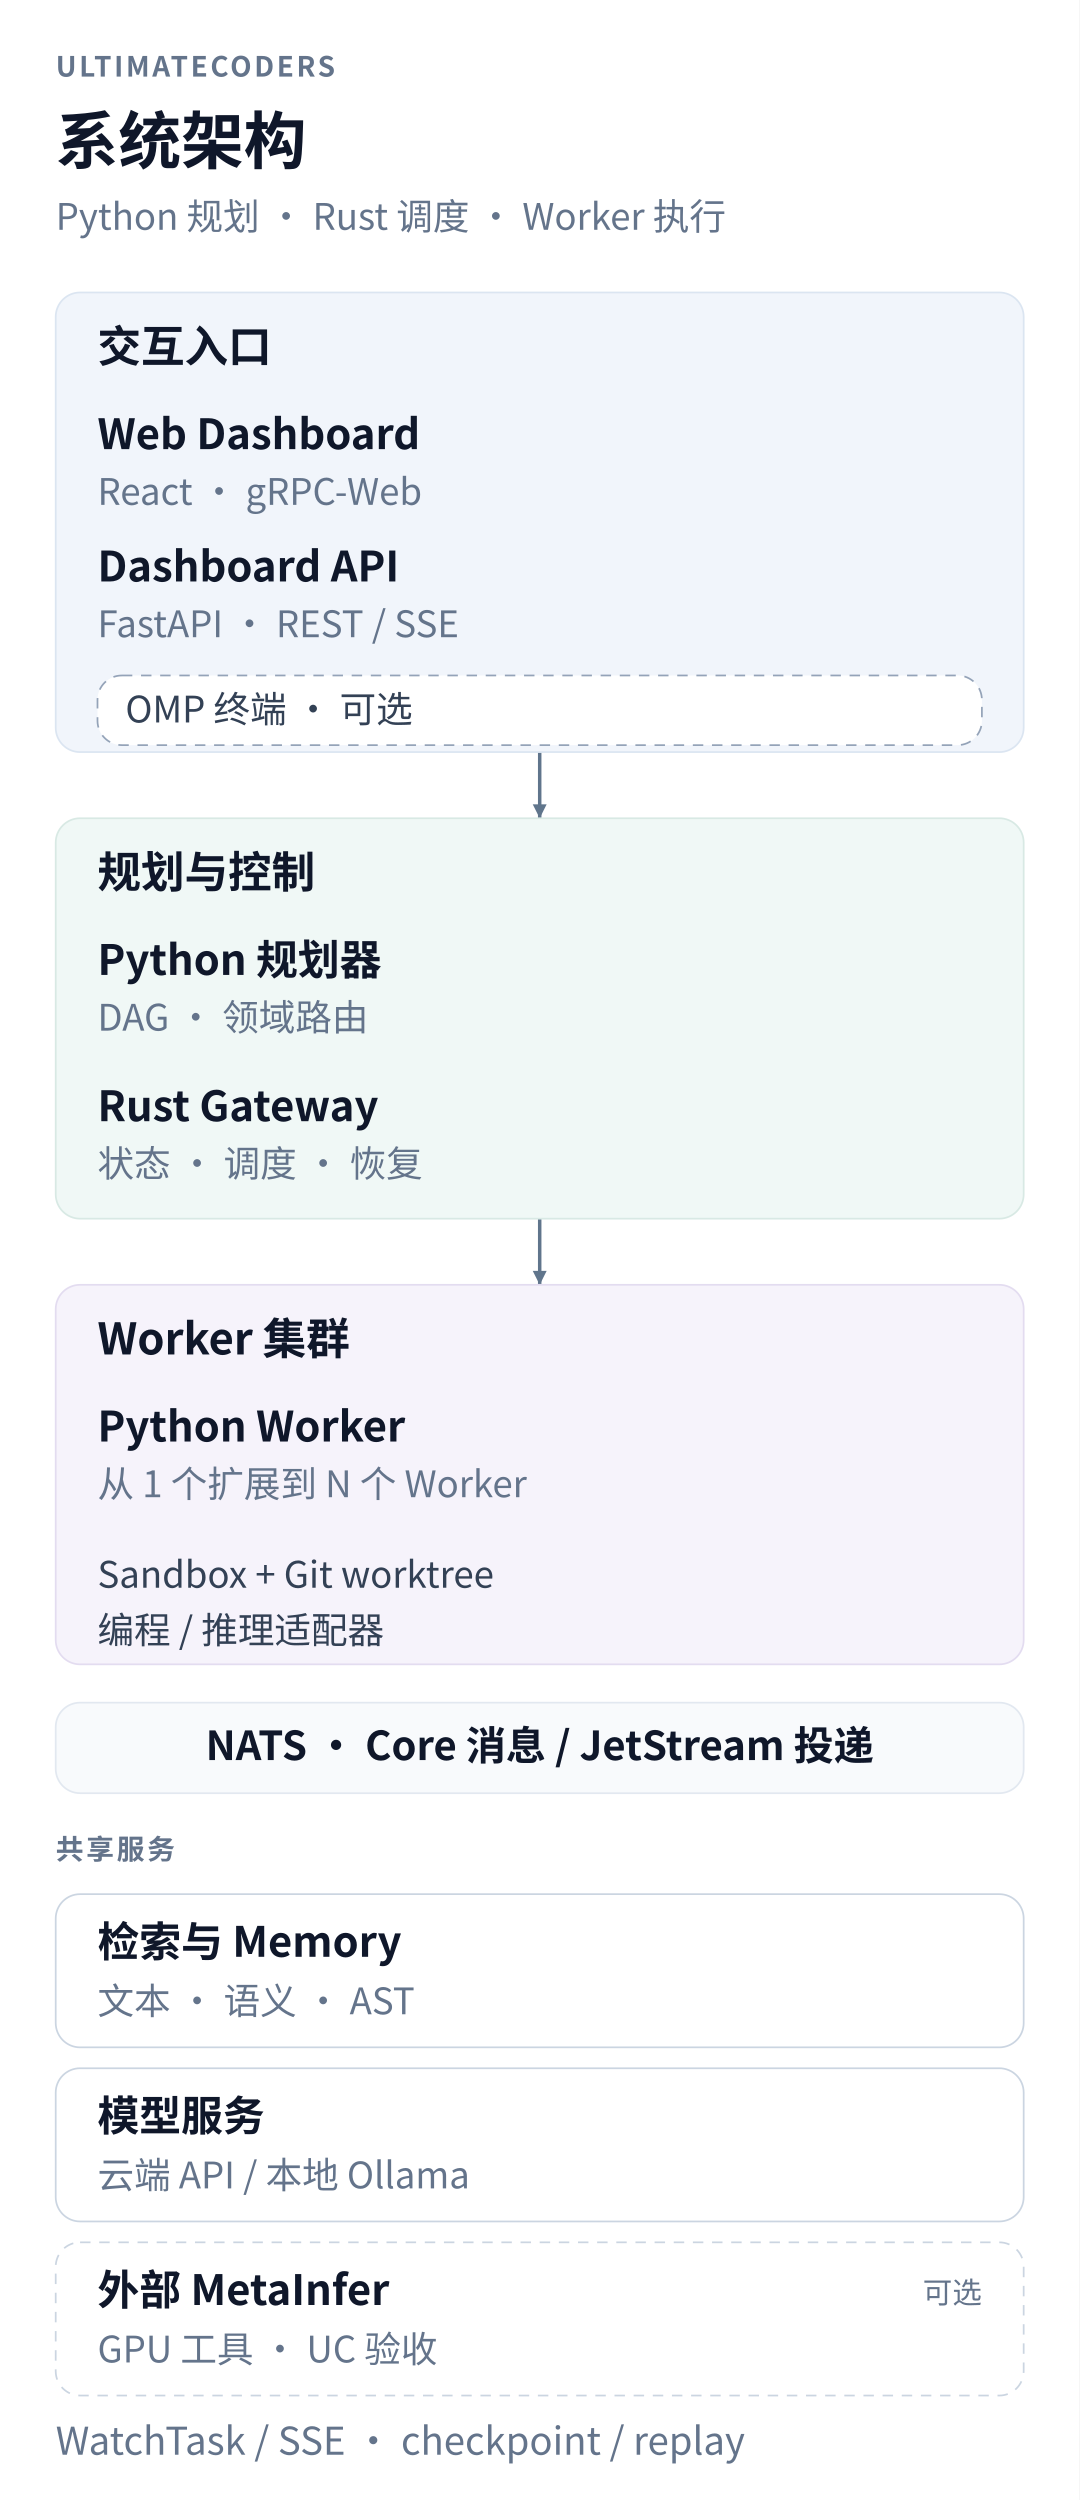
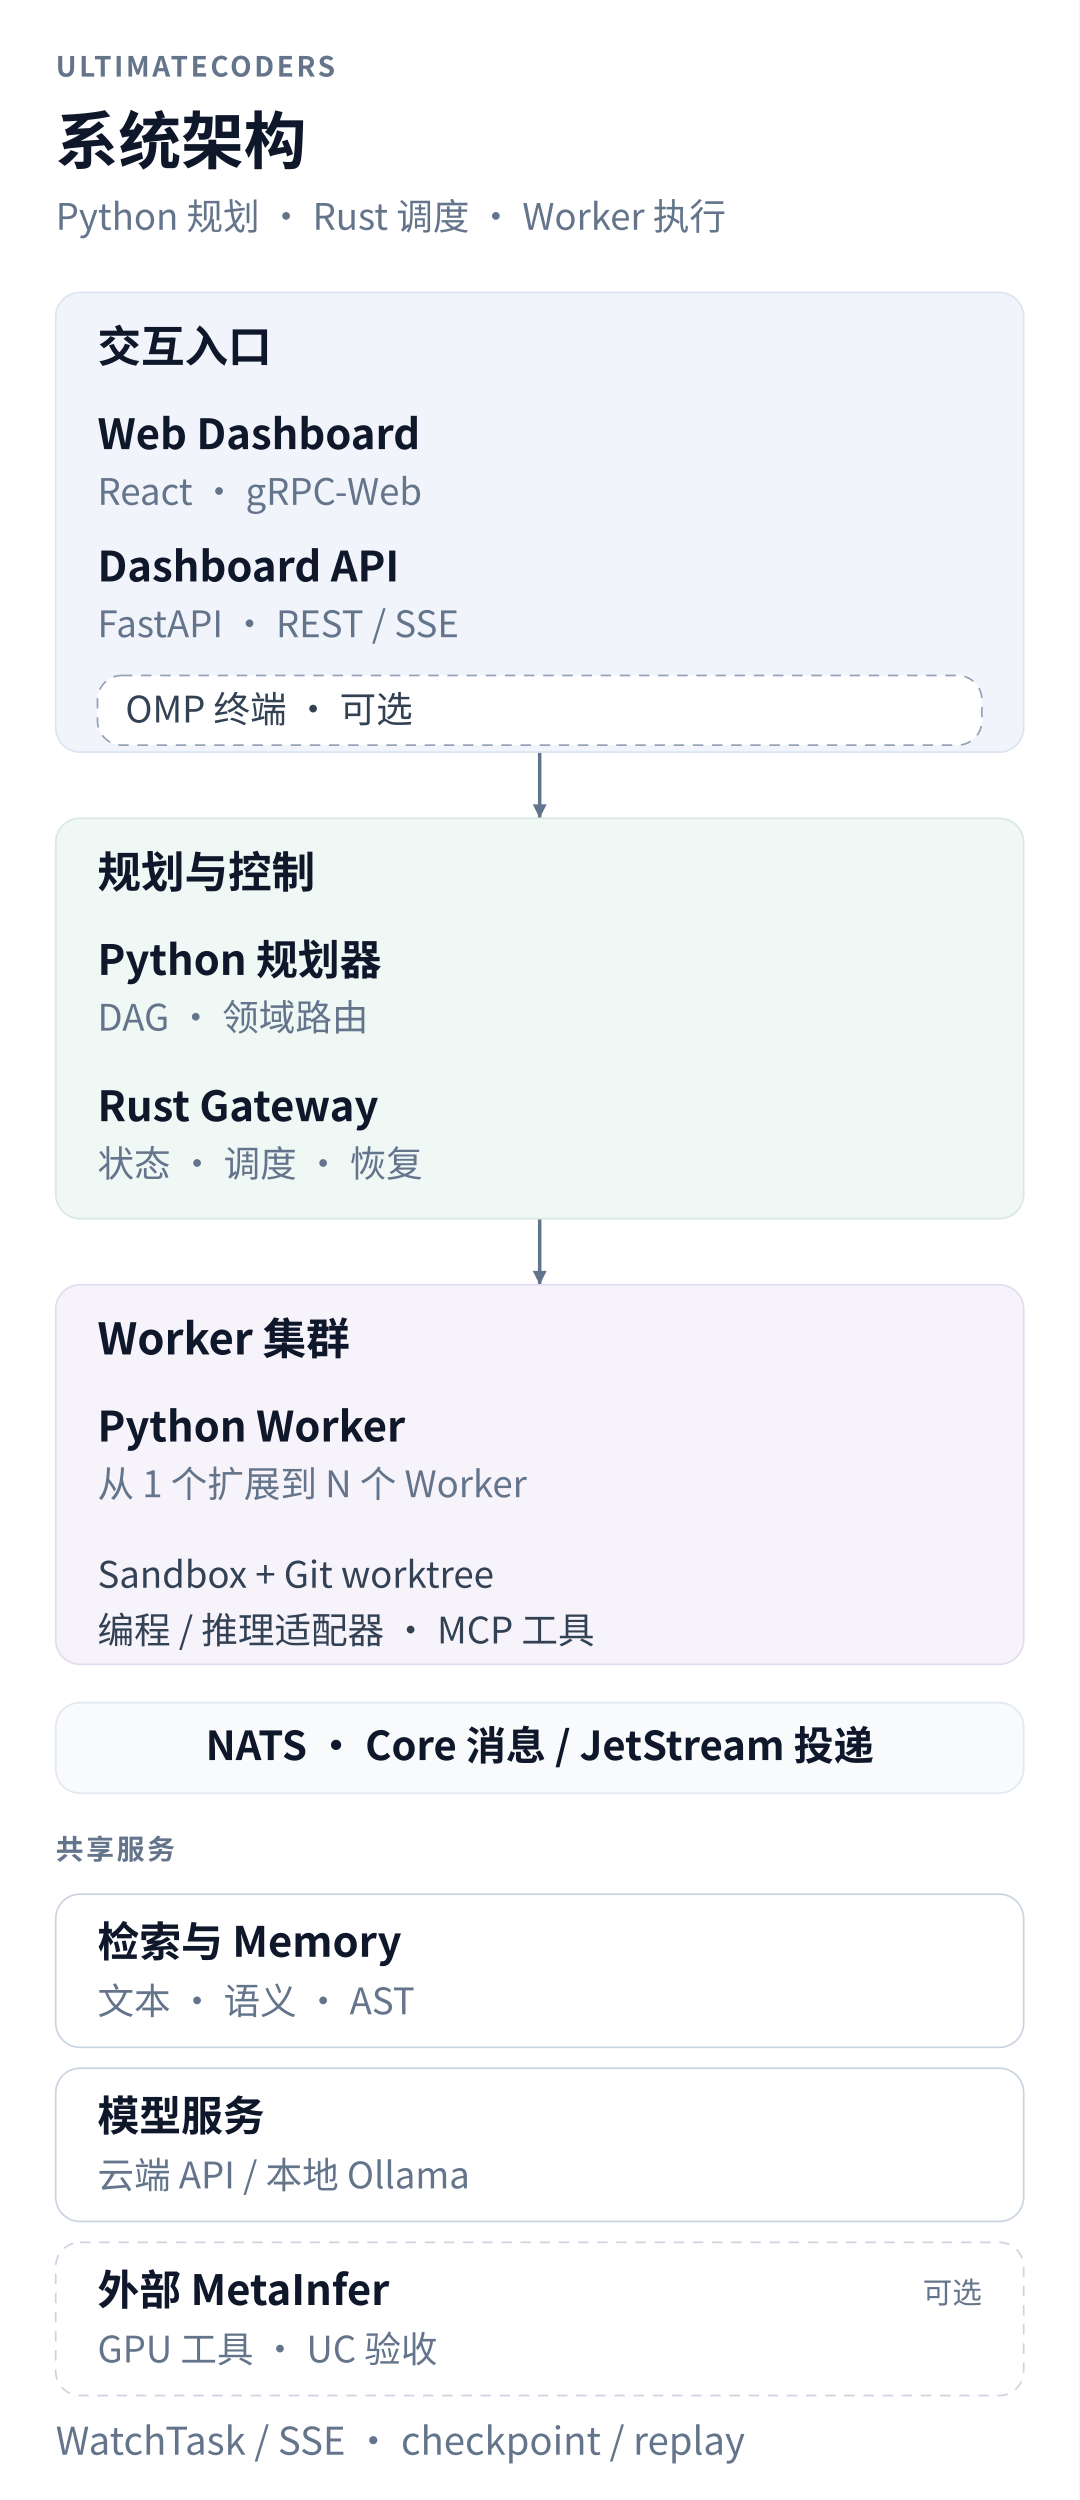
<svg xmlns="http://www.w3.org/2000/svg" width="620" height="1436" viewBox="0 0 620 1436" preserveAspectRatio="xMidYMid meet" xml:lang="zh-CN" role="img" aria-labelledby="title desc">
  <defs>
    <marker id="arrow" viewBox="0 0 10 10" refX="9" refY="5" markerWidth="10" markerHeight="10" markerUnits="userSpaceOnUse" orient="auto-start-reverse">
      <path d="M1 1 L9 5 L1 9 Z" fill="#60758c" />
    </marker>
    <style>
      text { font-family: "Segoe UI", "Microsoft YaHei", "PingFang SC", "Noto Sans CJK SC", Arial, sans-serif; fill: #334155; }
      .heading { font-weight: 600; fill: #0f172a; }
      .section { font-weight: 600; letter-spacing: 1.5px; }
      .muted { fill: #64748b; }
      .connector { fill: none; stroke: #60758c; stroke-width: 2; stroke-linejoin: round; }
    </style>
  </defs>
  <rect width="620" height="1436" fill="#ffffff" />
  <text x="32" y="44" font-size="16" class="section muted" text-anchor="start">ULTIMATECODERS</text>
  <text x="32" y="94" font-size="36" class="heading" text-anchor="start">系统架构</text>
  <text x="32" y="132" font-size="21" class="muted" text-anchor="start">Python 规划 · Rust 调度 · Worker 执行</text>
  <path d="M310 432 V470" class="connector" marker-end="url(#arrow)" />
  <path d="M310 700 V738" class="connector" marker-end="url(#arrow)" />
  <rect x="32" y="168" width="556" height="264" rx="14" fill="#f1f5fb" stroke="#dbe5f1" />
  <text x="56" y="208" font-size="25" class="heading" text-anchor="start">交互入口</text>
  <rect x="32" y="470" width="556" height="230" rx="14" fill="#f0f8f6" stroke="#d8e9e4" />
  <text x="56" y="510" font-size="25" class="heading" text-anchor="start">规划与控制</text>
  <rect x="32" y="738" width="556" height="218" rx="14" fill="#f6f3fb" stroke="#e3dcf0" />
  <text x="56" y="778" font-size="25" class="heading" text-anchor="start">Worker 集群</text>
  <text x="56" y="258" font-size="24" class="heading" text-anchor="start">Web Dashboard</text>
  <text x="56" y="290" font-size="21" class="muted" text-anchor="start">React · gRPC-Web</text>
  <text x="56" y="334" font-size="24" class="heading" text-anchor="start">Dashboard API</text>
  <text x="56" y="366" font-size="21" class="muted" text-anchor="start">FastAPI · REST / SSE</text>
  <rect x="56" y="388" width="508" height="40" rx="14" fill="#ffffff" stroke="#94a3b8" stroke-dasharray="6 5" />
  <text x="72" y="415" font-size="21" class="" text-anchor="start">OMP 终端 · 可选</text>
  <text x="56" y="560" font-size="24" class="heading" text-anchor="start">Python 规划器</text>
  <text x="56" y="592" font-size="21" class="muted" text-anchor="start">DAG · 领域路由</text>
  <text x="56" y="644" font-size="24" class="heading" text-anchor="start">Rust Gateway</text>
  <text x="56" y="676" font-size="21" class="muted" text-anchor="start">状态 · 调度 · 恢复</text>
  <text x="56" y="828" font-size="24" class="heading" text-anchor="start">Python Worker</text>
  <text x="56" y="860" font-size="21" class="muted" text-anchor="start">从 1 个扩展到 N 个 Worker</text>
  <text x="56" y="912" font-size="21" class="" text-anchor="start">Sandbox + Git worktree</text>
-   <text x="56" y="944" font-size="21" class="" text-anchor="start">编程 / 推理适配器</text>
+   <text x="56" y="944" font-size="21" class="" text-anchor="start">编程 / 推理适配器 · MCP 工具</text>
  <rect x="32" y="978" width="556" height="52" rx="14" fill="#f8fafc" stroke="#e2e8f0" />
  <text x="310" y="1011" font-size="23" class="heading" text-anchor="middle">NATS · Core 消息 / JetStream 投递</text>
  <text x="32" y="1068" font-size="16" class="section muted" text-anchor="start">共享服务</text>
  <rect x="32" y="1088" width="556" height="88" rx="14" fill="#ffffff" stroke="#cbd5e1" />
  <text x="56" y="1124" font-size="24" class="heading" text-anchor="start">检索与 Memory</text>
  <text x="56" y="1157" font-size="21" class="muted" text-anchor="start">文本 · 语义 · AST</text>
  <rect x="32" y="1188" width="556" height="88" rx="14" fill="#ffffff" stroke="#cbd5e1" />
  <text x="56" y="1224" font-size="24" class="heading" text-anchor="start">模型服务</text>
  <text x="56" y="1257" font-size="21" class="muted" text-anchor="start">云端 API / 本地 Ollama</text>
  <rect x="32" y="1288" width="556" height="88" rx="14" fill="#ffffff" stroke="#cbd5e1" stroke-dasharray="6 5" />
  <text x="56" y="1324" font-size="24" class="heading" text-anchor="start">外部 MetaInfer</text>
  <text x="56" y="1357" font-size="21" class="muted" text-anchor="start">GPU 工具 · UC 验收</text>
  <text x="564" y="1323" font-size="17" class="muted" text-anchor="end">可选</text>
  <text x="32" y="1410" font-size="22" class="muted" text-anchor="start">WatchTask / SSE · checkpoint / replay</text>
</svg>
